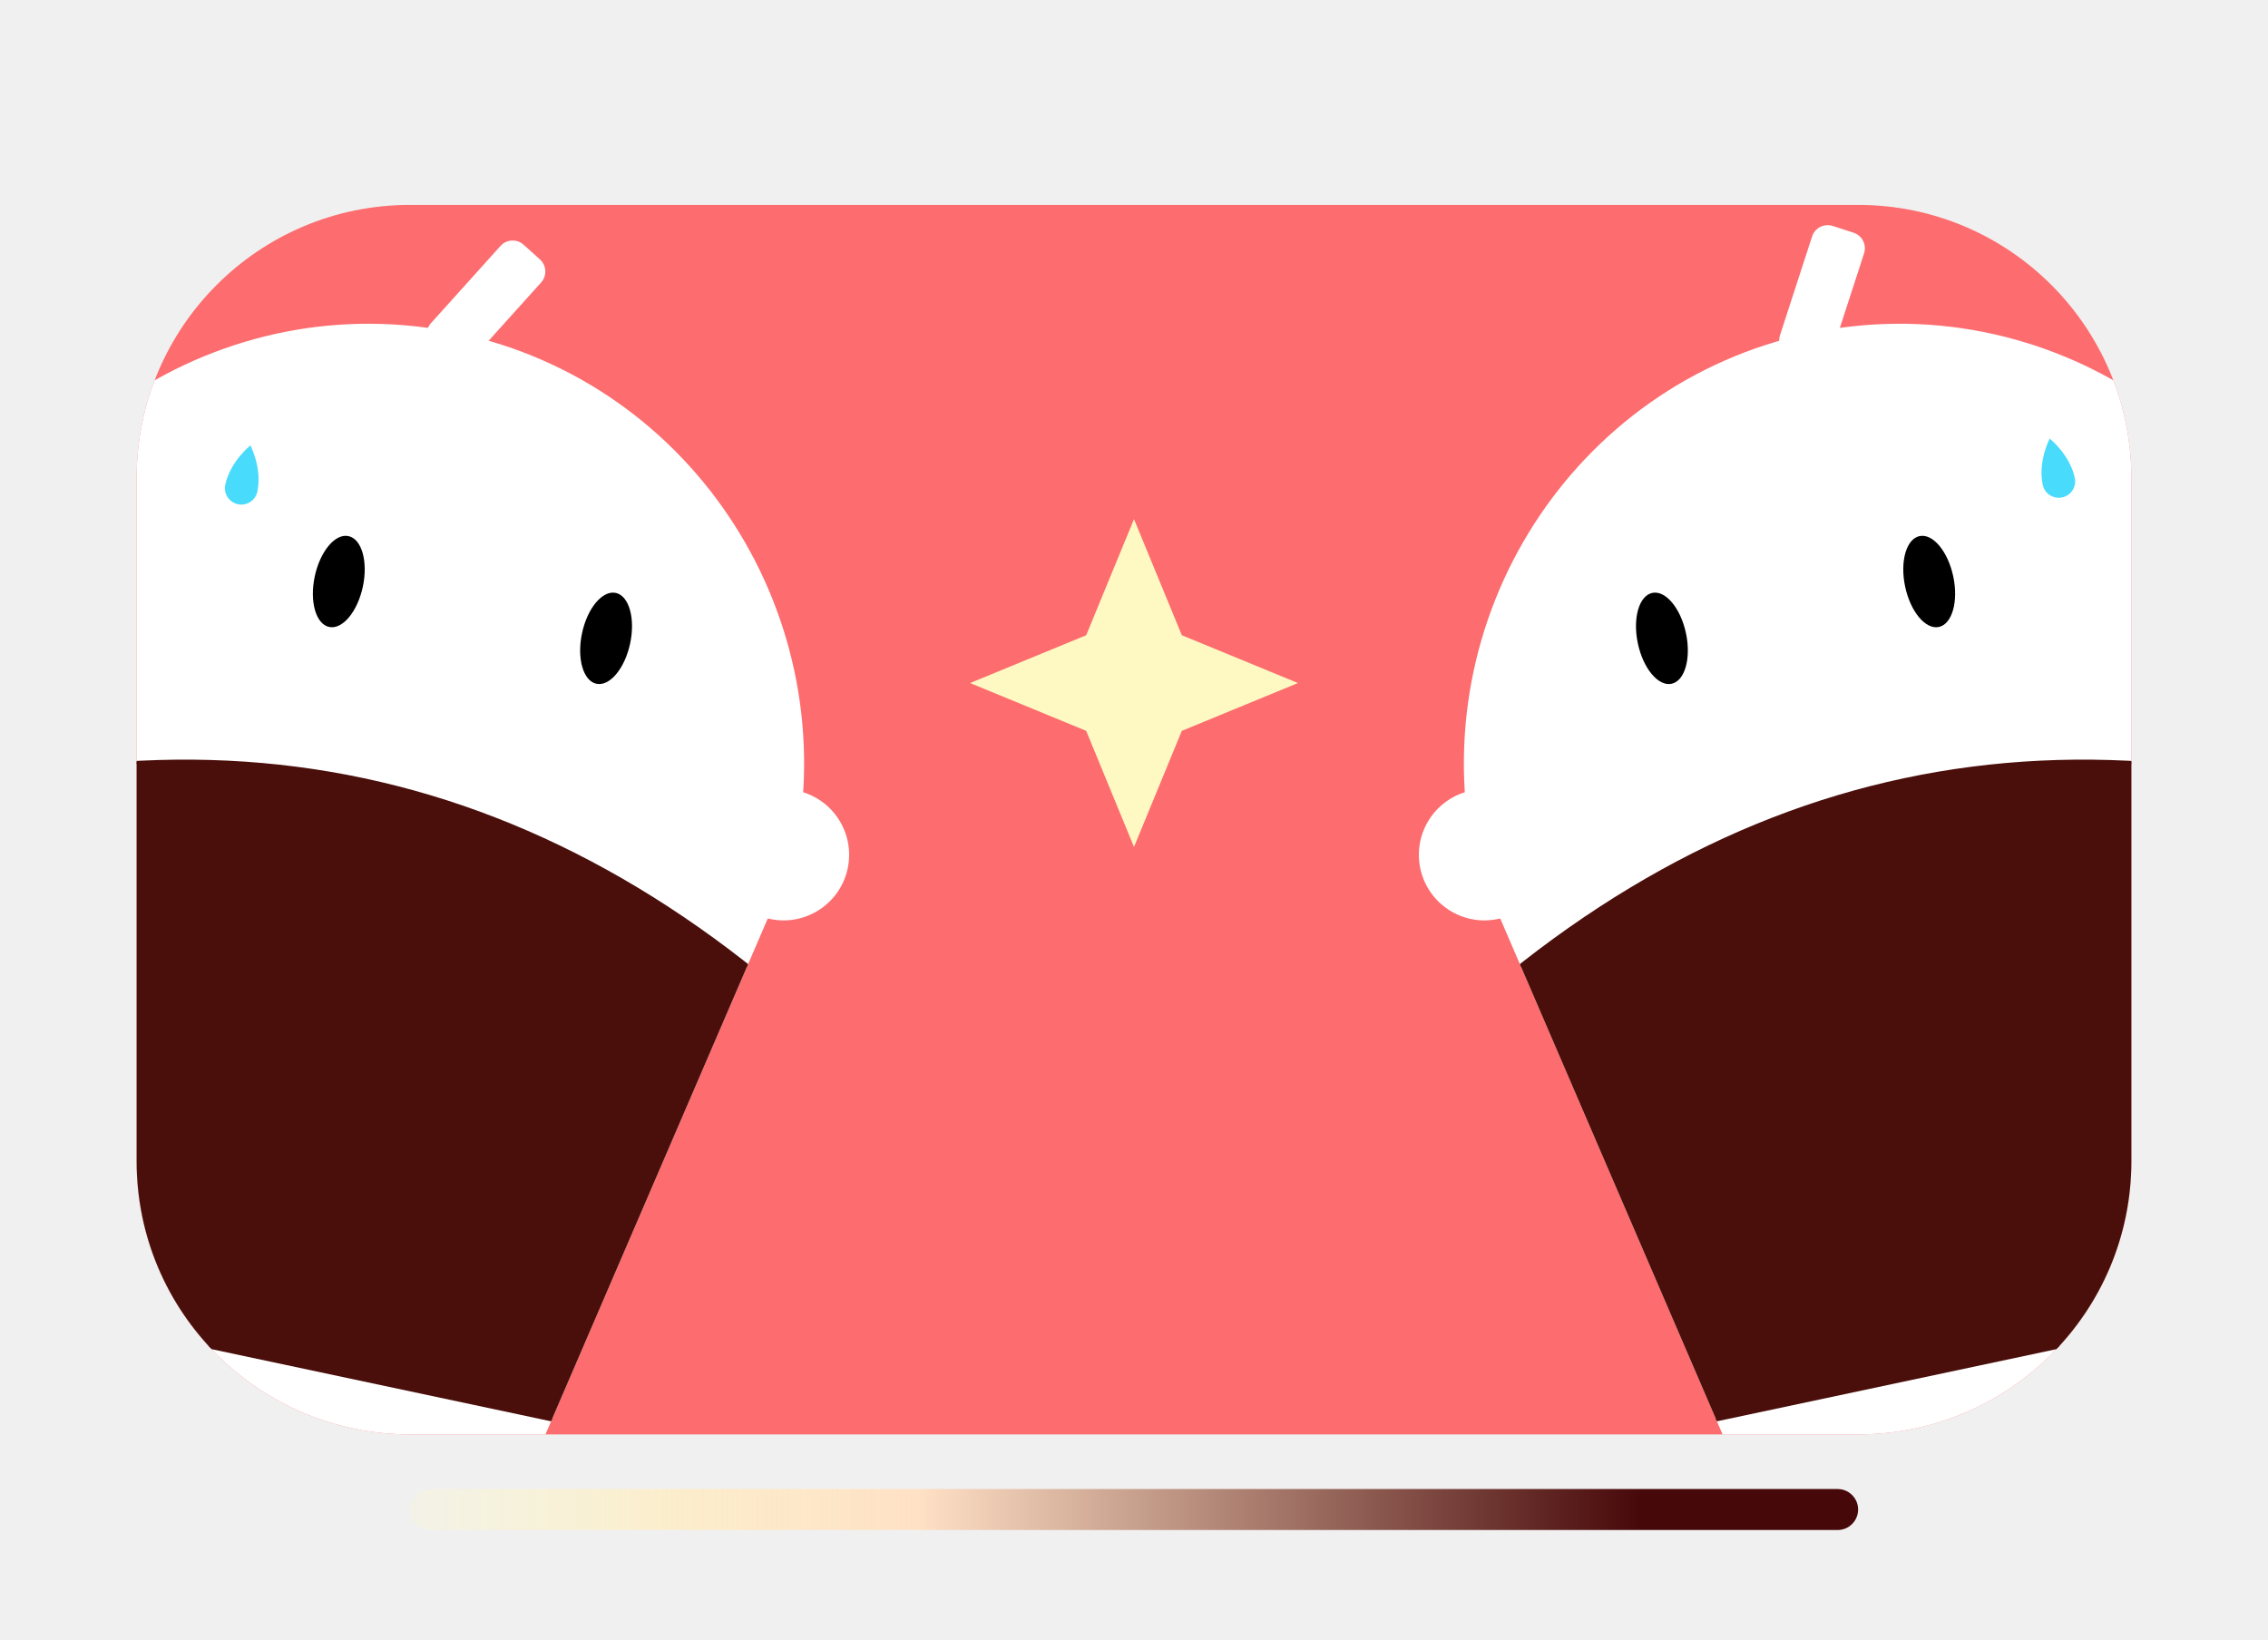
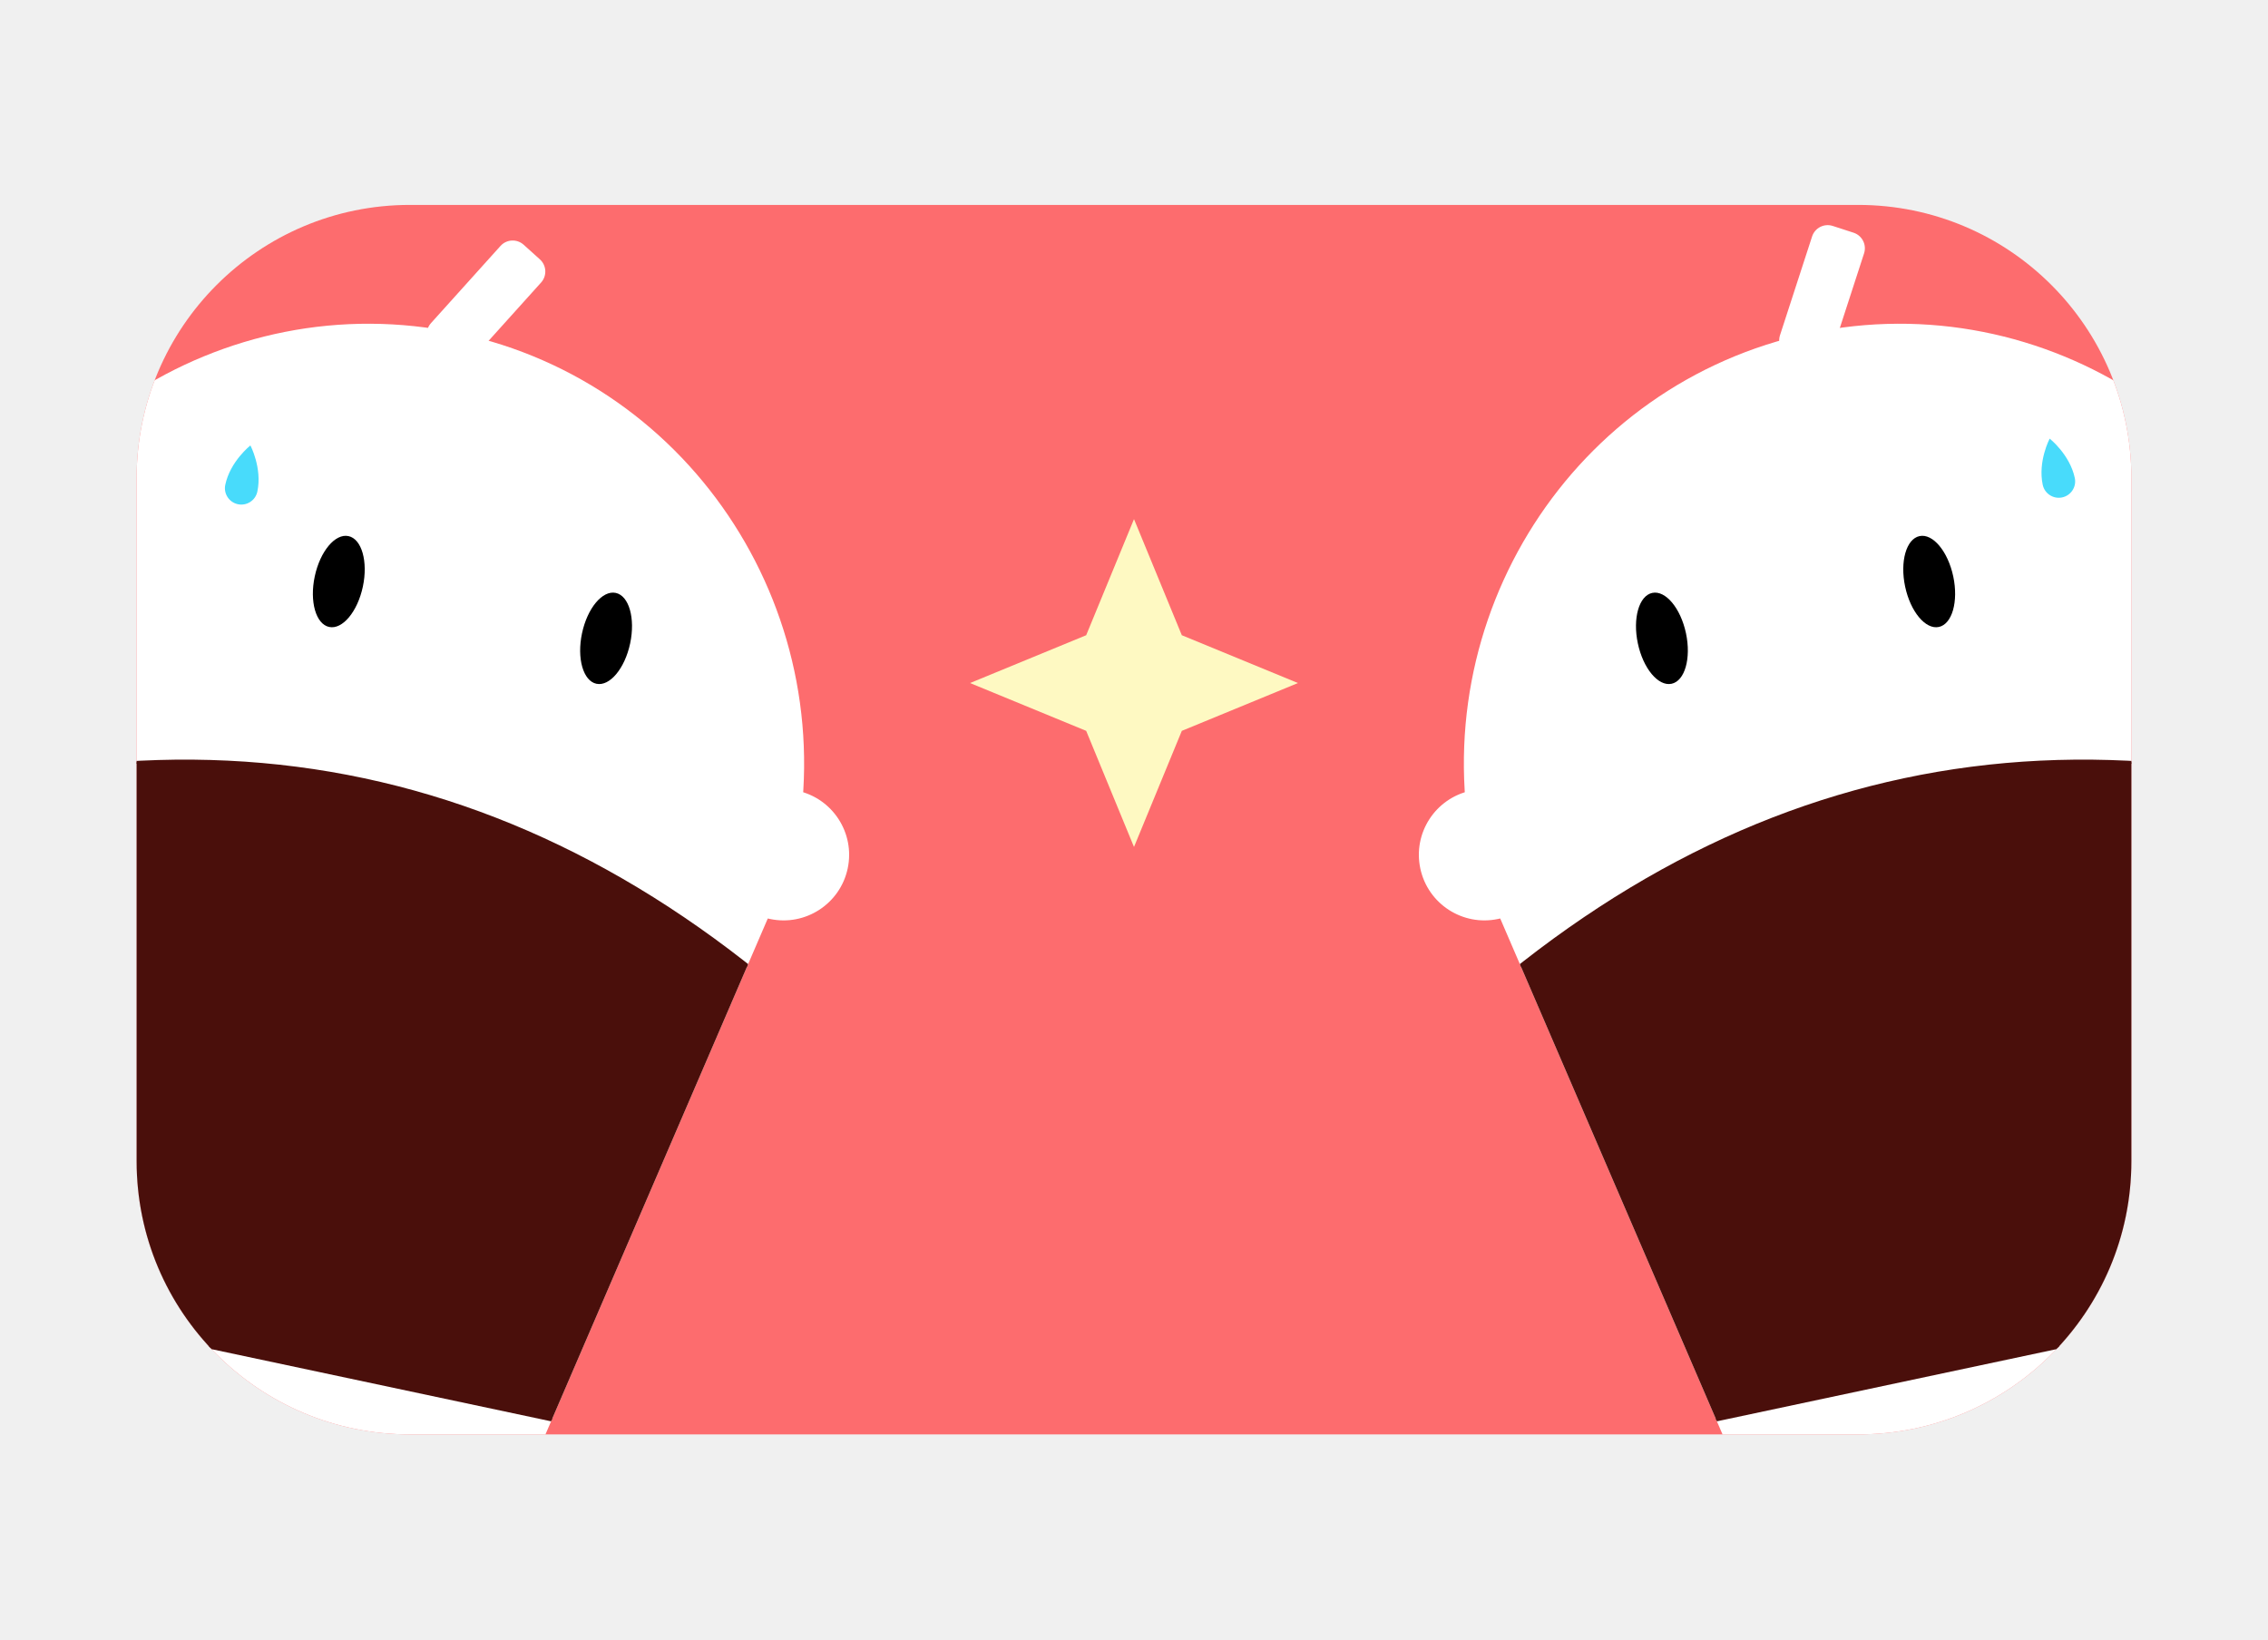
<svg xmlns="http://www.w3.org/2000/svg" width="166" height="120" viewBox="0 0 166 120" fill="none">
  <defs>
    <clipPath id="bodyClip">
      <path d="M20 100 A80 81 0 0 1 180 100 L156 220 L44 220 Z" />
    </clipPath>
    <clipPath id="boxClip">
      <rect x="10" y="15" width="146" height="90" rx="20" />
    </clipPath>
-     <linearGradient id="nunchi_line_grad" x1="30" y1="109" x2="136" y2="109" gradientUnits="userSpaceOnUse">
-       <stop stop-color="#FEF9C2" stop-opacity="0.2" />
-       <stop offset="0.175" stop-color="#FEEDC4" stop-opacity="0.8" />
-       <stop offset="0.351" stop-color="#FFE1C6" />
-       <stop offset="0.851" stop-color="#470809" />
-     </linearGradient>
  </defs>
  <rect x="10" y="15" width="146" height="90" rx="20" fill="#FD6C6E" />
  <g clip-path="url(#boxClip)">
    <g transform="translate(-14, 16) scale(0.40) rotate(12, 100, 110)">
      <path d="M20 100a80 81 0 0 1 160 0l-24 120H44Z" fill="#FFFFFF" />
      <circle cx="22" cy="100" r="12" fill="#FFFFFF" />
      <circle cx="178" cy="100" r="12" fill="#FFFFFF" />
      <g clip-path="url(#bodyClip)">
        <path d="M0 135 Q100 70 200 135 L170 210 L30 210 Z" fill="#4A0F0B" stroke="#4A0F0B" stroke-width="0.5" stroke-linejoin="round" paint-order="stroke fill" />
      </g>
      <ellipse cx="88" cy="68" rx="4.5" ry="8.5" fill="#000000" />
      <ellipse cx="138" cy="68" rx="4.5" ry="8.5" fill="#000000" />
      <rect x="95" y="-1" width="10" height="25" fill="#FFFFFF" rx="3" transform="rotate(30 100 19)" />
      <path d="M64 55c0-4.4 3-8 3-8s3 3.6 3 8a3 3 0 1 1-6 0z" fill="#48DBFB" />
    </g>
  </g>
  <g clip-path="url(#boxClip)">
    <g transform="translate(100, 16) scale(0.40) rotate(-12, 100, 110)">
      <path d="M20 100a80 81 0 0 1 160 0l-24 120H44Z" fill="#FFFFFF" />
      <circle cx="22" cy="100" r="12" fill="#FFFFFF" />
      <circle cx="178" cy="100" r="12" fill="#FFFFFF" />
      <g clip-path="url(#bodyClip)">
        <path d="M0 135 Q100 70 200 135 L170 210 L30 210 Z" fill="#4A0F0B" stroke="#4A0F0B" stroke-width="0.5" stroke-linejoin="round" paint-order="stroke fill" />
      </g>
      <ellipse cx="62" cy="68" rx="4.5" ry="8.5" fill="#000000" />
      <ellipse cx="112" cy="68" rx="4.5" ry="8.5" fill="#000000" />
      <rect x="95" y="-1" width="10" height="25" fill="#FFFFFF" rx="3" transform="rotate(30 100 19)" />
      <path d="M136 55c0-4.4 3-8 3-8s3 3.6 3 8a3 3 0 1 1-6 0z" fill="#48DBFB" />
    </g>
  </g>
  <path d="M 83,38 L 86.5,46.5 L 95,50 L 86.5,53.5 L 83,62 L 79.5,53.5 L 71,50 L 79.5,46.5 Z" fill="#FEF9C2" />
-   <rect x="30" y="109" width="106" height="3" rx="1.5" fill="url(#nunchi_line_grad)" />
</svg>
